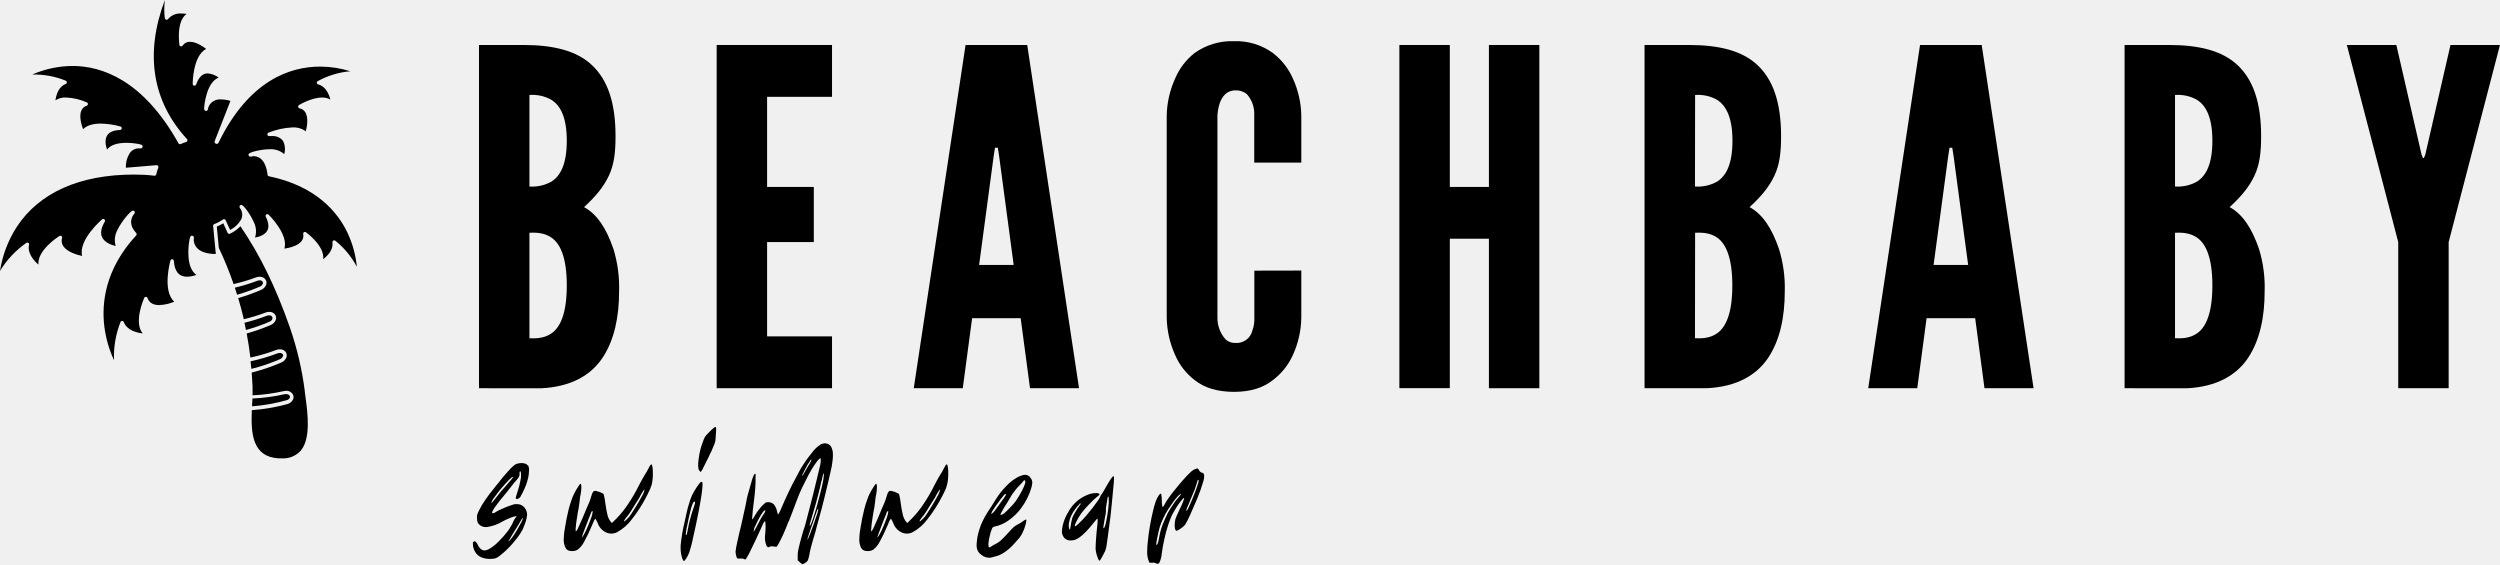
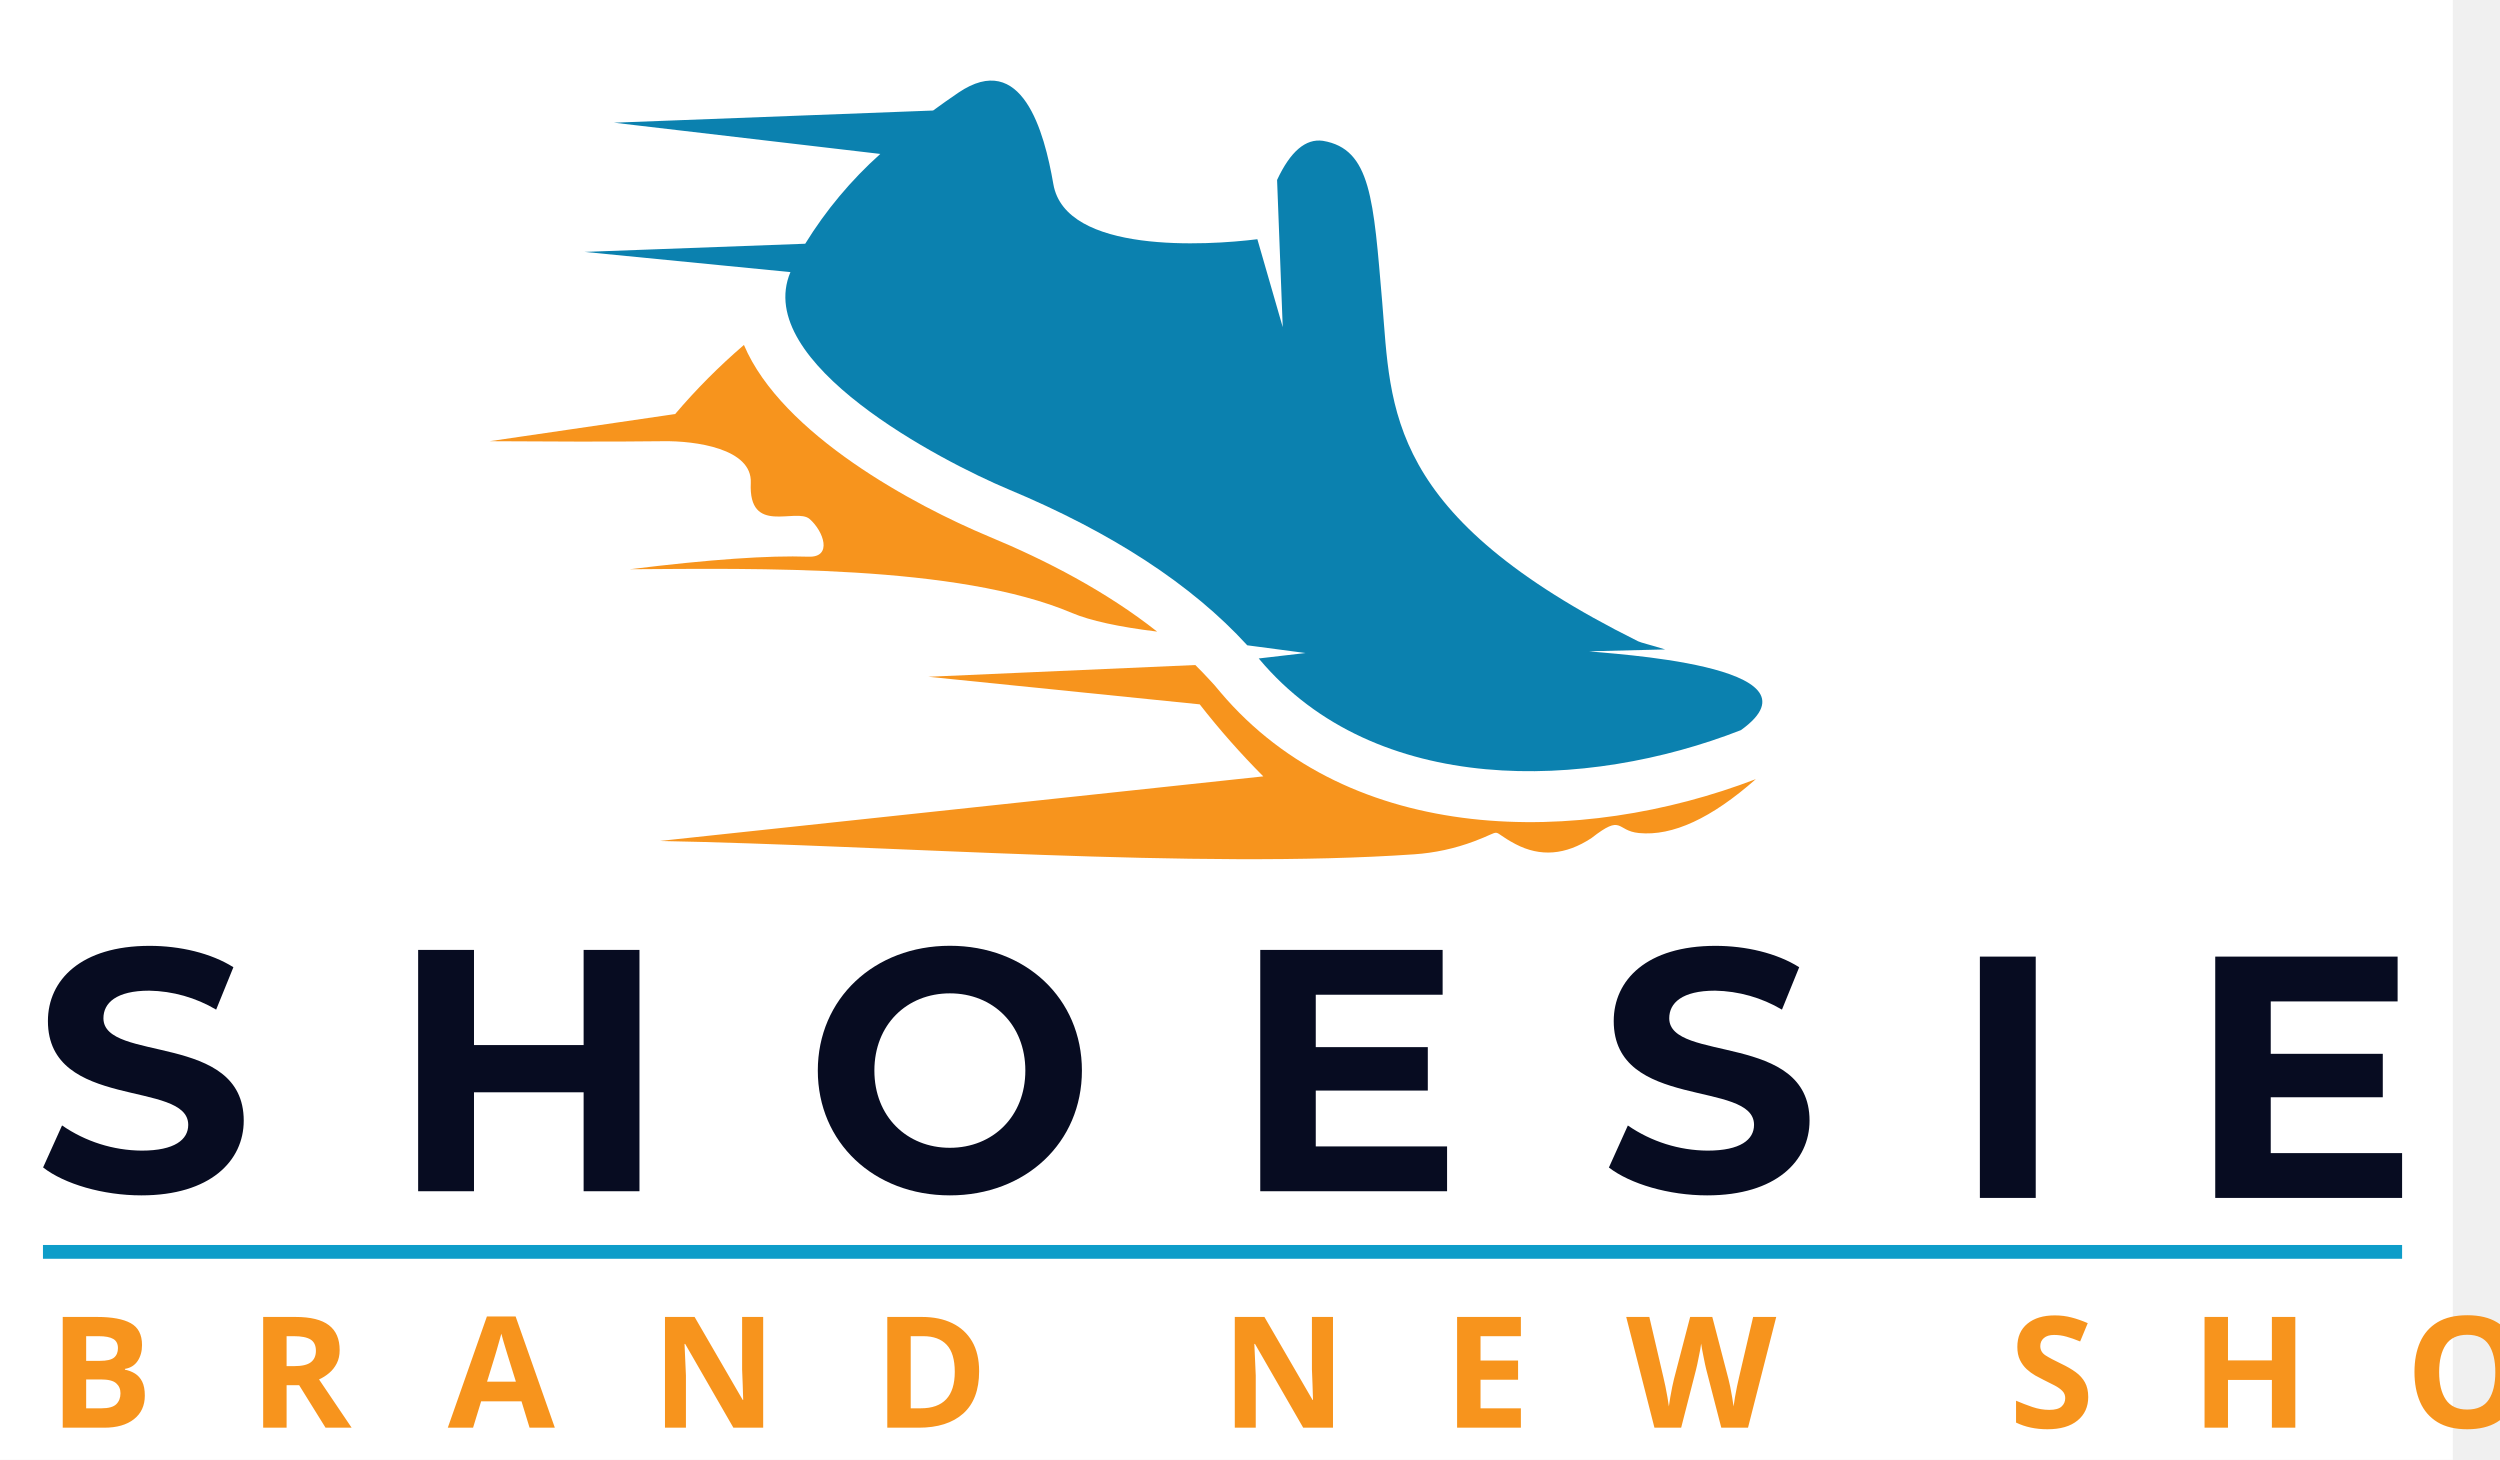
- <svg xmlns="http://www.w3.org/2000/svg" id="Layer_1" data-name="Layer 1" viewBox="0 0 743.58 167.83">
-   <path d="M146.62,118.47V16.38h13.19c8.89,0,15.83,1.67,20.42,6s7,11,7,21.11c0,4.86-.42,8.47-2,11.8s-3.89,6.12-7.36,9.31c3.75,2.08,6.52,6,8.75,12.5a38.84,38.84,0,0,1,1.67,12.5c0,7.64-1.4,14.44-4.86,19.72s-9.45,8.75-18.34,9.17Zm15-60a11.57,11.57,0,0,0,6.67-1.53c2.5-1.67,4.44-5,4.44-12.08s-1.94-10.42-4.44-12.09a11.47,11.47,0,0,0-6.67-1.52Zm0,45.14c1.25,0,4.17.28,6.67-1.53s4.44-5.83,4.44-14.17-1.94-12.36-4.44-14.16-5.42-1.53-6.67-1.53Zm0,0" transform="translate(-4.15 -3)" />
-   <path d="M217.31,16.38h34.31V31.8H232.31V58.6H246.2V75H232.31v28.05h19.31v15.42H217.31Zm0,0" transform="translate(-4.15 -3)" />
-   <path d="M275.93,118.47,291.34,16.38h18.34l15.41,102.09H310.51l-2.78-20.83H293.29l-2.78,20.83Zm25.41-68.89-.41-2.64h-.84l-.41,2.64L295.37,81.8h10.28Zm0,0" transform="translate(-4.15 -3)" />
-   <path d="M391.2,83.47v14a27.67,27.67,0,0,1-2.5,11.11,19.11,19.11,0,0,1-6,7.5c-2.78,2.22-6.53,3.47-11.53,3.47s-8.88-1.25-11.66-3.47a18.75,18.75,0,0,1-5.84-7.5,28,28,0,0,1-2.5-11.11V37.36a27.89,27.89,0,0,1,2.5-11,19.05,19.05,0,0,1,5.84-7.63,19,19,0,0,1,11.66-3.48,18.64,18.64,0,0,1,11.53,3.48,19.41,19.41,0,0,1,6,7.63,27.54,27.54,0,0,1,2.5,11v14h-14v-14A8.73,8.73,0,0,0,375,31a4.9,4.9,0,0,0-3.47-1.11c-2.64,0-3.89,1.94-4.58,3.75a14.88,14.88,0,0,0-.7,3.75V97.5a9.6,9.6,0,0,0,2.37,6.39,4,4,0,0,0,2.91,1.11,4.83,4.83,0,0,0,5.14-3.75,9.69,9.69,0,0,0,.56-3.75v-14Zm0,0" transform="translate(-4.15 -3)" />
-   <path d="M447,74H435.37v44.45h-15V16.38h15V58.6H447V16.38h15V118.47H447Zm0,0" transform="translate(-4.15 -3)" />
-   <path d="M493.29,118.47V16.38h13.19c8.9,0,15.84,1.67,20.42,6s7,11,7,21.11c0,4.86-.42,8.47-2,11.8s-3.89,6.12-7.36,9.31c3.75,2.08,6.53,6,8.75,12.5A38.84,38.84,0,0,1,535,89.58c0,7.64-1.39,14.44-4.86,19.72s-9.45,8.75-18.34,9.17Zm15-60A11.57,11.57,0,0,0,515,56.94c2.5-1.67,4.44-5,4.44-12.08S517.46,34.44,515,32.77a11.47,11.47,0,0,0-6.67-1.52Zm0,45.14c1.25,0,4.17.28,6.67-1.53s4.44-5.83,4.44-14.17S517.46,75.55,515,73.75s-5.42-1.53-6.67-1.53Zm0,0" transform="translate(-4.15 -3)" />
-   <path d="M559.82,118.47,575.23,16.38h18.34L609,118.47H594.4l-2.77-20.83H577.18l-2.78,20.83Zm25.41-68.89-.41-2.64H584l-.41,2.64L579.26,81.8h10.28Zm0,0" transform="translate(-4.15 -3)" />
-   <path d="M636.07,118.47V16.38h13.19c8.89,0,15.83,1.67,20.42,6s7,11,7,21.11c0,4.86-.42,8.47-2,11.8s-3.89,6.12-7.36,9.31c3.75,2.08,6.52,6,8.75,12.5a38.88,38.88,0,0,1,1.66,12.5c0,7.64-1.39,14.44-4.85,19.72s-9.45,8.75-18.34,9.17Zm15-60a11.55,11.55,0,0,0,6.66-1.53c2.5-1.67,4.45-5,4.45-12.08s-1.95-10.42-4.45-12.09a11.44,11.44,0,0,0-6.66-1.52Zm0,45.14c1.25,0,4.16.28,6.66-1.53s4.45-5.83,4.45-14.17-1.95-12.36-4.45-14.16-5.41-1.53-6.66-1.53Zm0,0" transform="translate(-4.15 -3)" />
-   <path d="M724.4,49l.42,1h.28l.41-1L733,16.38h14.72L732.46,75v43.47h-15V75L702.18,16.38H716.9Zm0,0" transform="translate(-4.15 -3)" />
-   <path d="M161.23,141.44a2.85,2.85,0,0,1,.28,1.4,10.88,10.88,0,0,1-.1,1.38,15.59,15.59,0,0,1-1.18,3.95c-.19.45-.41.92-.66,1.42s-.52.93-.7,1.29a1.66,1.66,0,0,1-.75.51c-.36.13-.55,0-.58-.37.31-1,.63-2.09,1-3.32a26.6,26.6,0,0,0,.56-2.64,8.1,8.1,0,0,0,0-1.4c-.06-.39-.15-.54-.28-.44s-.11.12-.14.28a3,3,0,0,0,0,.53,1.78,1.78,0,0,1-.19.85,13.64,13.64,0,0,1-1.05,1.32c-.34.38-.69.78-1,1.22s-.59.7-.72.89l-.7.91c-.35.4-.67.81-1,1.22a38.15,38.15,0,0,0-2.36,3,7.13,7.13,0,0,0-1.14,1.87c0,.23.1.35.29.35a1.45,1.45,0,0,0,.76-.35,10,10,0,0,1,1.84-.93,23,23,0,0,1,2.3-.94L157,153a4.59,4.59,0,0,1,1.57,0,2.9,2.9,0,0,1,1.68,1.09,3.32,3.32,0,0,1,.68,2,8.15,8.15,0,0,1-.38,1.93c-.29.85-.61,1.67-.95,2.46a17.46,17.46,0,0,1-2.22,3.25,27.59,27.59,0,0,1-3.06,3.29c-.5.45-1,.86-1.47,1.24a5.93,5.93,0,0,1-1,.65,2.67,2.67,0,0,1-1,.28c-.42,0-.84.05-1.28.05A7.49,7.49,0,0,1,148,169a4.23,4.23,0,0,1-2.12-1.26,5.07,5.07,0,0,1-.8-1.42,4.41,4.41,0,0,1-.28-1.66v-.28q0-.13.33-.33c.21-.12.43-.05.65.24a4.9,4.9,0,0,1,.67,1.14,2.7,2.7,0,0,0,.89,1,1.66,1.66,0,0,0,1.38.23,3.6,3.6,0,0,0,1.22-.56,12.74,12.74,0,0,0,2.55-2.08A26.59,26.59,0,0,0,155,161.2c.41-.54.76-1,1-1.51a7.22,7.22,0,0,0,.7-1.27,3.76,3.76,0,0,1,.38-.81,2.42,2.42,0,0,1,.42-.61c.19-.19.28-.31.28-.38s0-.09-.14-.09A5.47,5.47,0,0,0,156,157a18,18,0,0,0-2.45,1.14,12,12,0,0,1-4.39,1.59,2.92,2.92,0,0,1-2.65-.89,1.68,1.68,0,0,1-.32-.56,2.47,2.47,0,0,1-.14-.95,4,4,0,0,1,0-1.13,10,10,0,0,1,.57-1.37,26.87,26.87,0,0,1,1.84-3.11c.75-1.1,1.57-2.19,2.45-3.25.38-.48.75-1,1.13-1.42s.62-.75.75-.94c.57-.76,1.34-1.68,2.31-2.75a15.88,15.88,0,0,1,2-2,2.42,2.42,0,0,1,1-.48,5,5,0,0,1,1.22-.15,3.42,3.42,0,0,1,1.09.19,1.1,1.1,0,0,1,.66.49Zm-5.57,4.14-1.18,1.28c-.41.44-.84.92-1.28,1.45-.75.92-1.43,1.79-2,2.61a4.6,4.6,0,0,0-.91,1.6c0,.12.11.06.33-.19s.85-1,1.85-2.31c.46-.6,1-1.24,1.65-1.94s1.08-1.28,1.45-1.69a9.56,9.56,0,0,0,1-1.19c.19-.28.24-.4.15-.37a1,1,0,0,0-.38.18l-.66.57Zm3.44,12.22c-.15.29-.44.76-.84,1.42s-.83,1.37-1.24,2-.76,1.26-1.07,1.8-.5.83-.54.89c-.06.22.1.11.49-.33a16.72,16.72,0,0,0,1.26-1.7c.5-.75,1.07-1.73,1.71-2.93a6.06,6.06,0,0,0,.84-2s-.11.08-.23.23a4.69,4.69,0,0,0-.38.57Zm0,0" transform="translate(-4.15 -3)" />
-   <path d="M197.78,147.7a8.63,8.63,0,0,1-.47,1.19c-.25.5-.5,1-.75,1.55a42.18,42.18,0,0,1-4.53,7.08,13.59,13.59,0,0,1-4.35,3.78,3.72,3.72,0,0,1-3.39,0,4.82,4.82,0,0,1-2.4-2.82c-.17-.32-.32-.6-.44-.86s-.2-.33-.24-.33a2.58,2.58,0,0,0-.42.65c-.18.45-.4,1-.65,1.52a45.63,45.63,0,0,1-2.32,4.81,7,7,0,0,1-1.79,2.17,2.85,2.85,0,0,1-1.55.47h-.25a2.32,2.32,0,0,1-1.22-.28,2.19,2.19,0,0,1-.8-1,5.55,5.55,0,0,1-.39-1.71,4.11,4.11,0,0,1,0-.65,20,20,0,0,1,.39-3.41q.42-2.73,1.08-5.37c.25-1,.51-1.82.79-2.6a11.85,11.85,0,0,1,.77-1.93,17.73,17.73,0,0,1,1.22-2.13c.37-.62.62-.94.75-.94s.25.35.25,1a13.24,13.24,0,0,1-.25,2.32,5.65,5.65,0,0,0-.19,1.09,6,6,0,0,0-.09.84,5.17,5.17,0,0,1-.1.75,9.27,9.27,0,0,1-.14,1c-.19.91-.39,2.11-.61,3.58a26.91,26.91,0,0,0-.33,2.94,2.11,2.11,0,0,0,.05.61c0,.06.09,0,.19-.1a5.15,5.15,0,0,0,.65-1.23c.35-.72.73-1.57,1.15-2.55s.79-1.94,1.17-2.82.62-1.46.75-1.71.22-.54.34-.89a7.25,7.25,0,0,0,.28-.89c.06-.22.14-.48.24-.76a1.84,1.84,0,0,1,.28-.61,1.11,1.11,0,0,1,.37-.43,1.9,1.9,0,0,1,.66,0c.23.06.44.13.62.19l.47.14c.66.25,1,.47,1.13.66a17.86,17.86,0,0,1,.48,2.59,32,32,0,0,0,.66,3.64,5.61,5.61,0,0,0,.84,1.8c.1.12.25.29.47.51l1.38-1.37a28.52,28.52,0,0,0,3.39-4.21,47.14,47.14,0,0,0,3.26-5.61c.25-.49.53-1,.85-1.6s.56-1,.75-1.32l.71-1.14c.25-.44.44-.79.57-1.07s.29-.54.42-.76a1.05,1.05,0,0,1,.28-.32v-.05h.09c.16,0,.29.31.38.94a12.38,12.38,0,0,1,.09,1.56,5.8,5.8,0,0,1,0,.7,11.17,11.17,0,0,1-.14,1.75,7.41,7.41,0,0,1-.33,1.5ZM194.34,151c-.16.24-.55.87-1.19,1.87s-1.12,1.81-1.5,2.41a13.26,13.26,0,0,1-1.28,1.7c-.44.56-.64.91-.61,1.05s.33-.09.89-.63a7.2,7.2,0,0,0,1.38-1.73c.47-.7.95-1.47,1.45-2.31s.94-1.57,1.28-2.22c.22-.36.44-.75.66-1.19a4.21,4.21,0,0,0,.42-1.36c-.09,0-.33.31-.7.94a13.25,13.25,0,0,0-.8,1.47Zm-14.53,4.9c-.1.22-.29.69-.58,1.41l-.89,2.31-.8,2.12a8.18,8.18,0,0,0-.33,1c0,.16.11.07.33-.29a14,14,0,0,0,.94-1.73c.41-.85.86-2,1.38-3.36a8.55,8.55,0,0,0,.6-2.22l-.09-.09h-.09c-.07,0-.14.06-.24.19a4.53,4.53,0,0,0-.23.62Zm0,0" transform="translate(-4.15 -3)" />
-   <path d="M217.06,132.14a19.45,19.45,0,0,1-.14,2,5.22,5.22,0,0,1-.42,1.27c-.16.44-.39,1-.71,1.7s-.69,1.36-1,2.08c-.5,1.06-1,2-1.46,2.92a4.53,4.53,0,0,1-.76,1.27s-.1-.05-.19-.14-.19-.21-.28-.33c-.35-.5-.39-1.66-.14-3.48a20.68,20.68,0,0,1,1.33-5.24,5.63,5.63,0,0,1,.65-1.42,18.45,18.45,0,0,1,1.28-1.37,7.85,7.85,0,0,1,1.08-1c.31-.28.52-.42.61-.42s.2.11.24.33v.42c0,.31,0,.79-.05,1.42Zm-4.28,14.16c.15,0,.25.09.28.18a2.49,2.49,0,0,1,.05.61c0,.44-.07,1.2-.19,2.27s-.34,2.19-.53,3.34c-.1.64-.21,1.25-.33,1.85s-.2,1.15-.33,1.65c-.16.75-.36,1.75-.61,3l-.75,3.39c-.2,1-.42,2-.67,2.89s-.44,1.56-.56,1.88a10.25,10.25,0,0,1-.89,1.75c-.33.5-.55.75-.68.75s-.09-.05-.18-.14a1.64,1.64,0,0,1-.24-.43,8.89,8.89,0,0,1-.56-3.29v-.72a48.91,48.91,0,0,1,1.17-7c.26-1.13.49-2.12.67-3s.38-1.54.57-2.17a17.54,17.54,0,0,1,1-2.83,23.67,23.67,0,0,1,1.42-2.45,13.42,13.42,0,0,1,.85-1.18c.18-.21.34-.32.48-.32Zm-2.71,6.78a11.28,11.28,0,0,0-.51,1.65c-.19.7-.36,1.43-.52,2.18-.25,1.1-.47,2.15-.65,3.15a13.13,13.13,0,0,0-.28,1.89.26.26,0,0,0,.14.19c0,.06.07,0,.14-.14a14.25,14.25,0,0,0,.37-1.66,26.31,26.31,0,0,1,.7-3.11c.29-1.06.54-1.91.77-2.54a10.53,10.53,0,0,1,.42-1.27,3.73,3.73,0,0,0,.24-1,.21.21,0,0,0-.24-.23c-.06,0-.15.08-.28.23l-.3.66Zm0,0" transform="translate(-4.15 -3)" />
-   <path d="M249.75,134.88a2.07,2.07,0,0,1,1.61,1,4.89,4.89,0,0,1,.52,2.54c0,.45,0,1-.1,1.56s-.12,1.09-.19,1.47c-.18.94-.58,2.69-1.18,5.24s-1.22,5.09-1.88,7.64c-.35,1.35-.7,2.63-1.05,3.83s-.57,2.18-.79,3c-.67,2.19-1.11,3.74-1.33,4.62a21.4,21.4,0,0,0-.47,2.17,8.54,8.54,0,0,1-.47,1.74,2.24,2.24,0,0,1-.9.81,4,4,0,0,1-.47.23,1.15,1.15,0,0,1-.28.1s-.11-.07-.24-.19a2.91,2.91,0,0,1-.47-.37,8.15,8.15,0,0,0-.65-.63c0-.31,0-.78,0-1.41a9.58,9.58,0,0,1,.1-1.32,12.66,12.66,0,0,1,.28-1.27c.06-.32.17-.77.33-1.33l.42-1.56c.12-.47.25-.91.37-1.31s.21-.67.24-.8a15.4,15.4,0,0,0,.58-1.84c.28-1.07.61-2.35,1-3.83q.33-1.22.66-2.55c.22-.87.44-1.75.67-2.64.4-1.63.78-3.16,1.12-4.58s.6-2.5.75-3.15a7.9,7.9,0,0,0,.33-2.64c-.09-.25-.45,0-1.08.79s-1.11,1.61-1.65,2.46-1.11,2-1.83,3.45c-.67,1.25-1.25,2.48-1.75,3.67s-1.17,3-2.08,5.42c-.19.55-.39,1.07-.61,1.57s-.31.82-.37,1-.21.38-.35.67a6,6,0,0,0-.28.75q-.37,1-1.26,3c-.61,1.29-1.05,2.17-1.33,2.64a6.93,6.93,0,0,0-.52.81l-.84-.09a2.07,2.07,0,0,0-.72-.05.89.89,0,0,0-.52.14c-.31.16-.54.16-.7,0s-.34-.45-.47-1a6.59,6.59,0,0,1-.23-1.26c0-.42,0-1.22.14-2.41a15.14,15.14,0,0,0,0-2.54q-.06-.63-.33-.24a3.12,3.12,0,0,0-.44.75c-.22.47-.45,1-.7,1.56q-1.42,3.17-2.74,5.8a22.55,22.55,0,0,1-1.51,2.87c-.13.16-.22.24-.28.24s-.21,0-.33-.14a1.75,1.75,0,0,0-.47-.14,6.31,6.31,0,0,0-.66,0,4.88,4.88,0,0,1-.67,0c-.16,0-.25,0-.28-.09a2.68,2.68,0,0,1-.33-.89,5.24,5.24,0,0,1-.14-1.05,18.7,18.7,0,0,1,.38-2.31c.25-1.22.48-2.27.7-3.16.13-.44.33-1.22.58-2.36l.75-3.39c.15-.76.31-1.47.47-2.12s.21-1.1.28-1.38a17.34,17.34,0,0,1,.48-2.22c.22-.81.59-2.16,1.13-4a8.67,8.67,0,0,1,.65-1.8c.22-.41.39-.55.52-.42a4.39,4.39,0,0,1,0,.89c0,.53,0,1.16,0,1.89q-.09,1.89-.24,3.3c-.09.94-.28,2.5-.56,4.67-.06.59-.11,1.15-.14,1.65a3.45,3.45,0,0,0-.05.89c0,.19.08.27.14.24l.38-.66c.48-.82.91-1.5,1.28-2a18.75,18.75,0,0,1,1.27-1.5c.44-.41.75-.69.9-.81a1.76,1.76,0,0,1,.75-.14,2.38,2.38,0,0,1,1.71.65,4.31,4.31,0,0,1,.93,2c.07.26.13.48.19.68a1.45,1.45,0,0,0,.14.33c.06,0,.19-.2.38-.58a12.84,12.84,0,0,0,.67-1.46c.62-1.47,1.31-3,2.08-4.62s1.37-2.83,1.87-3.69l.67-1.26c.25-.44.42-.77.52-1a7.37,7.37,0,0,1,.47-.89c.22-.38.47-.77.75-1.18a28.44,28.44,0,0,1,1.7-2.45c.63-.85,1.14-1.51,1.56-2a9.34,9.34,0,0,1,1.74-1.52,2.86,2.86,0,0,1,1.37-.51h.33Zm-4.67,5.23a13.39,13.39,0,0,0-1.5,2.55c-.67,1.23-.94,1.84-.81,1.84s.12-.11.28-.33a8.18,8.18,0,0,1,.53-.9c.19-.35.4-.74.65-1.18s.52-.81.71-1.14a5.23,5.23,0,0,0,.47-.89c.09-.22.11-.33,0-.33s-.07,0-.14.1a2,2,0,0,0-.23.28Zm3.4,5.95c-.26,1.22-.59,2.62-1,4.19s-.85,3.27-1.45,5.19c-.26.85-.48,1.62-.67,2.31S245,158.87,245,159s0,.35,0,.38.09,0,.19-.19.2-.41.42-.94.39-1.14.62-1.8.5-1.6.75-2.45.49-1.76.71-2.64c.43-1.6.8-3.07,1.09-4.39a16.8,16.8,0,0,0,.42-2.74v-.32c0-.07-.06-.1-.09-.1a3.82,3.82,0,0,0-.24.61c-.09.38-.2.92-.33,1.61Zm-2.75,12.88c-.37,1.13-.71,2.14-1,3a12.1,12.1,0,0,0-.42,1.42.43.43,0,0,0-.05.15l.1-.1a2.26,2.26,0,0,0,.37-.76,17.66,17.66,0,0,0,.66-1.65c.54-1.35,1-2.78,1.52-4.29a10,10,0,0,0,.65-2.36h-.09c-.1,0-.25.34-.47.94s-.63,1.85-1.24,3.64Zm-17.45,2c0,.22.06.2.19,0a22.17,22.17,0,0,0,1.09-2c.25-.5.53-1,.85-1.61s.56-.93.75-1.21a5.33,5.33,0,0,0,.62-1.05c.06-.19,0-.28-.14-.28s-.36.22-.67.65-.66,1-1,1.61c-.41.76-.79,1.53-1.14,2.32a3.84,3.84,0,0,0-.52,1.65Zm0,0" transform="translate(-4.15 -3)" />
-   <path d="M285.69,147.7a7.48,7.48,0,0,1-.47,1.19c-.25.5-.5,1-.75,1.55a42.18,42.18,0,0,1-4.53,7.08,13.59,13.59,0,0,1-4.35,3.78,3.72,3.72,0,0,1-3.39,0,4.82,4.82,0,0,1-2.4-2.82c-.17-.32-.32-.6-.44-.86s-.2-.33-.23-.33a2.22,2.22,0,0,0-.43.65c-.18.45-.4,1-.65,1.52a45.63,45.63,0,0,1-2.32,4.81,7,7,0,0,1-1.79,2.17,2.85,2.85,0,0,1-1.55.47h-.25a2.32,2.32,0,0,1-1.22-.28,2.11,2.11,0,0,1-.79-1,5.25,5.25,0,0,1-.4-1.71,4.11,4.11,0,0,1,0-.65,20,20,0,0,1,.39-3.41q.42-2.73,1.08-5.37c.25-1,.51-1.82.79-2.6a11.85,11.85,0,0,1,.77-1.93,19.2,19.2,0,0,1,1.22-2.13c.37-.62.62-.94.75-.94s.25.35.25,1a13.24,13.24,0,0,1-.25,2.32,5.65,5.65,0,0,0-.19,1.09,6,6,0,0,0-.09.84,4,4,0,0,1-.1.75,9.27,9.27,0,0,1-.14,1c-.19.91-.39,2.11-.61,3.58a26.91,26.91,0,0,0-.33,2.94,2.11,2.11,0,0,0,0,.61c0,.06.1,0,.19-.1a5.39,5.39,0,0,0,.66-1.23q.51-1.08,1.14-2.55t1.17-2.82q.56-1.33.75-1.71c.1-.25.22-.54.34-.89a7.25,7.25,0,0,0,.28-.89c.07-.22.14-.48.24-.76a1.84,1.84,0,0,1,.28-.61,1.11,1.11,0,0,1,.37-.43,1.9,1.9,0,0,1,.66,0c.23.06.44.13.62.19l.47.14c.66.25,1,.47,1.13.66a17.86,17.86,0,0,1,.48,2.59,32,32,0,0,0,.66,3.64,5.61,5.61,0,0,0,.84,1.8c.1.12.25.29.47.51l1.38-1.37a28.52,28.52,0,0,0,3.39-4.21,47.14,47.14,0,0,0,3.26-5.61c.25-.49.53-1,.85-1.6s.56-1,.75-1.32l.72-1.14c.25-.44.43-.79.56-1.07s.29-.54.42-.76a1.05,1.05,0,0,1,.28-.32v-.05h.09c.16,0,.29.31.38.94a12.38,12.38,0,0,1,.09,1.56,5.8,5.8,0,0,1,0,.7,11.17,11.17,0,0,1-.14,1.75,7.41,7.41,0,0,1-.33,1.5ZM282.25,151c-.16.24-.55.87-1.19,1.87s-1.12,1.81-1.5,2.41a13.26,13.26,0,0,1-1.28,1.7c-.44.56-.64.91-.61,1.05s.33-.09.89-.63a7.2,7.2,0,0,0,1.38-1.73c.47-.7.95-1.47,1.45-2.31s.94-1.57,1.28-2.22c.22-.36.44-.75.66-1.19a4.21,4.21,0,0,0,.42-1.36c-.09,0-.33.31-.7.94a13.25,13.25,0,0,0-.8,1.47Zm-14.53,4.9c-.09.22-.29.69-.58,1.41l-.89,2.31-.8,2.12a7.19,7.19,0,0,0-.32,1c0,.16.1.07.32-.29a14,14,0,0,0,.94-1.73c.41-.85.86-2,1.38-3.36a9.49,9.49,0,0,0,.61-2.22l-.1-.09h-.09c-.06,0-.14.06-.24.19a4.53,4.53,0,0,0-.23.62Zm0,0" transform="translate(-4.15 -3)" />
-   <path d="M310.88,145.39a2.83,2.83,0,0,1,.32,1.14,7.63,7.63,0,0,1-.32,1.64,16.12,16.12,0,0,1-1.19,3,18.73,18.73,0,0,1-1.64,2.73,16.07,16.07,0,0,1-3.88,3.86,11,11,0,0,1-4.34,1.89,1,1,0,0,0-.66.66,11.76,11.76,0,0,0-.65,2.12,14.16,14.16,0,0,0-.38,2.17c0,.7,0,1.1.19,1.19a.21.21,0,0,0,.19,0,.44.44,0,0,0,.28-.14,3.17,3.17,0,0,1,.51-.33l.85-.48a6.62,6.62,0,0,0,1.84-1.27c.59-.54,1.38-1.36,2.36-2.45a14.28,14.28,0,0,1,1.23-1.28,4.89,4.89,0,0,1,1.08-.75c.31-.16.64-.35,1-.56s.64-.42.86-.58a2.69,2.69,0,0,1,.61-.38c.15-.06.25-.06.28,0s0,.67-.28,1.61a11.2,11.2,0,0,1-.9,2.36,6.77,6.77,0,0,1-.85,1.38c-.38.46-.93,1.09-1.65,1.87a15.63,15.63,0,0,1-2.93,2.55,8.15,8.15,0,0,1-2.88,1.23,6.84,6.84,0,0,1-1.5.33,5.57,5.57,0,0,1-1.19-.19A4,4,0,0,1,296,168a3.23,3.23,0,0,1-1-1.09,4,4,0,0,1-.38-1.89,4.89,4.89,0,0,1,.05-.66,16.22,16.22,0,0,1,.75-3.81,17,17,0,0,1,1-2.57,28.46,28.46,0,0,1,1.59-2.82c.26-.38.61-.91,1.05-1.6s.84-1.37,1.22-1.94a21.26,21.26,0,0,1,3.12-4,13.35,13.35,0,0,1,3.35-2.65,8.38,8.38,0,0,1,1.32-.56,3.48,3.48,0,0,1,1-.19h0a1.72,1.72,0,0,1,1,.29,2,2,0,0,1,.72.84Zm-2.41.81-.61.66c-.29.31-.61.65-.95,1a10.65,10.65,0,0,0-1.08,1.33,10.52,10.52,0,0,0-.95,1.36c-.25.42-.57.95-.94,1.61l-1.1,1.75c-.31.53-.57,1-.79,1.4a4.83,4.83,0,0,0-.33.68c0,.15.09.2.28.14a3.08,3.08,0,0,0,.84-.47c.48-.42,1.1-1,1.85-1.8A15.74,15.74,0,0,0,306.3,152a29.42,29.42,0,0,0,1.79-3,12.82,12.82,0,0,0,1-2.31,2.05,2.05,0,0,0,0-.61.32.32,0,0,0-.24-.25h-.05a.61.61,0,0,1-.14.11.84.84,0,0,0-.23.23ZM299,155.73c0,.19.15.14.43-.15a5.17,5.17,0,0,0,.84-1c.2-.29.48-.67.86-1.17s.69-1,1-1.43a11,11,0,0,0,1.14-1.65c.16-.25.13-.38-.09-.38s-.34.22-.72.66-.78,1-1.22,1.61q-.86,1.14-1.56,2.22a4.31,4.31,0,0,0-.71,1.32Zm0,0" transform="translate(-4.15 -3)" />
-   <path d="M335.36,144.59c.09,0,.14.25.14.66v.14c0,.51-.11,1.71-.3,3.59-.09,1.19-.22,2.51-.38,4s-.28,2.66-.37,3.54-.27,2-.42,3.21-.33,2.33-.42,3.22c-.16,1.06-.29,1.93-.38,2.59a6.52,6.52,0,0,1-.34,1.27c-.44.91-.82,1.64-1.13,2.17s-.47.76-.56.79h-.05c-.06,0-.14-.09-.23-.28a3.41,3.41,0,0,1-.33-.79,7.92,7.92,0,0,1-.58-2.6c0-.85.1-2.39.28-4.62.13-1.14.23-2.11.3-2.92a7.69,7.69,0,0,0,0-1.33s-.15.06-.34.28a6.59,6.59,0,0,0-.66.81,34.07,34.07,0,0,1-2.45,2.83A15.12,15.12,0,0,1,325,163a4.18,4.18,0,0,1-2.59.75,2.37,2.37,0,0,1-1.89-1,3.09,3.09,0,0,1-.52-1.36v-.23a9.87,9.87,0,0,1,.24-1.89,13.46,13.46,0,0,1,1.66-4,11.22,11.22,0,0,1,2.68-3.29,10.69,10.69,0,0,1,2.92-1.75,6.28,6.28,0,0,1,2.79-.57c.47,0,.76.13.86.28s0,.3-.33.52a19.58,19.58,0,0,0-2.6,2.41,27.62,27.62,0,0,0-2.45,2.78,23.24,23.24,0,0,0-1.52,2.56c-.37.75-.5,1.17-.37,1.27s.45-.13,1-.66a32.57,32.57,0,0,0,2.41-2.5l.84-1.05,1-1.22c.59-.79,1.13-1.53,1.61-2.21a4.5,4.5,0,0,0,.7-1.24.45.45,0,0,1,.09-.23,1.83,1.83,0,0,1,.19-.24,8.11,8.11,0,0,0,.56-.84c.28-.47.59-1,.91-1.61.66-1.13,1.14-1.92,1.45-2.36s.52-.66.71-.66h.11Zm-1.71,6.13a6.72,6.72,0,0,0-.19,1.05c-.12.65-.25,1.42-.37,2.31,0,0,0,.34,0,.93s-.16,1.24-.29,1.9c-.13.82-.25,1.56-.38,2.21s-.12,1,0,1,.28-.28.47-.85.36-1.53.58-2.83a32.3,32.3,0,0,0,.47-3.92c0-1.19,0-1.81-.19-1.84Zm-8.4,2.22a9.17,9.17,0,0,0-1.27,1.47,11.29,11.29,0,0,0-1.23,2,7.43,7.43,0,0,0-.66,2.17,3.69,3.69,0,0,0,.09,1.73c.13.23.21.28.24.16s.11-.59.23-1.38a10.73,10.73,0,0,1,.28-1.37,4.74,4.74,0,0,1,.28-1,18,18,0,0,1,1-1.8,13.41,13.41,0,0,1,1-1.46,2.9,2.9,0,0,0,.37-.53q.06-.18-.09-.18a.14.14,0,0,0-.1,0l-.18.1Zm0,0" transform="translate(-4.15 -3)" />
-   <path d="M360.82,142.94a1.77,1.77,0,0,0,.38.42.46.46,0,0,0,.32.2,1.28,1.28,0,0,1,.28.05,1,1,0,0,1,.29.19,1.11,1.11,0,0,1,.23.79,5.78,5.78,0,0,1-.19,1.32,47.49,47.49,0,0,1-1.89,5.39q-1.08,2.59-2.11,4.86a23.55,23.55,0,0,1-1.47,2.87,5.06,5.06,0,0,1-1.28,1.13,4.54,4.54,0,0,1-1.22.72c-.21,0-.39-.18-.51-.54a4.73,4.73,0,0,1-.1-1.5,7.32,7.32,0,0,1,.24-1.56c.16-.44.56-1.36,1.22-2.78a22.3,22.3,0,0,0,1-2.22,8.47,8.47,0,0,0,.37-1.08c-.06-.22-.33,0-.81.61A19.55,19.55,0,0,0,354,154c-.34.57-.68,1.14-1,1.71a8.49,8.49,0,0,0-.65,1.4c-.07.22-.19.57-.38,1s-.31.92-.47,1.36a36,36,0,0,0-1,3.73,43.9,43.9,0,0,0-.79,4.33,8.34,8.34,0,0,1-.66,2.71c-.19.31-.39.46-.61.46a.81.81,0,0,1-.44-.14,1.05,1.05,0,0,0-.47-.18,2.73,2.73,0,0,0-.7,0c-.19,0-.45,0-.8,0-.06-.18-.17-.47-.34-.86a7.31,7.31,0,0,1-.33-2.59,28.66,28.66,0,0,1,.19-2.92,67.48,67.48,0,0,1,1.52-8.92,28.17,28.17,0,0,1,.84-3,8.47,8.47,0,0,1,.95-1.84c.32-.41.53-.52.66-.33a8,8,0,0,1,.19,1.94,8,8,0,0,0,.09,1.37c0,.31.08.49.14.52s.31-.13.47-.47a12.52,12.52,0,0,1,1.33-2.17,26.15,26.15,0,0,1,1.65-2.18c.66-.85,1.49-1.84,2.5-3s1.65-1.82,2.13-2.26a5.12,5.12,0,0,1,1.17-.95l.66-.28a1.34,1.34,0,0,1,.42-.14s.11.06.25.18a2.08,2.08,0,0,1,.28.38Zm-1.05,4.81a11,11,0,0,1-.61,1.66c-.28.71-.53,1.32-.75,1.79s-.55,1.32-.9,2.18a4.61,4.61,0,0,0-.52,1.45c.06.15.16.12.28-.1a9.6,9.6,0,0,0,.61-1.22c.23-.47.49-1.06.77-1.74s.55-1.35.8-2c.4-1,.73-2,1-2.82s.28-1.24.09-1.24-.22.24-.34.72-.3.92-.43,1.36Zm-5.32,2.87a14.19,14.19,0,0,0-1.33,1.66c-.5.7-1,1.47-1.6,2.31a21.08,21.08,0,0,0-1.51,2.83c-.35.79-.64,1.55-.89,2.27a31.45,31.45,0,0,0-.75,3.22c-.33,1.56-.39,2.29-.21,2.2s.46-.55.68-1.83a21,21,0,0,1,.7-3.08,24.1,24.1,0,0,1,.94-2.45c.44-1,.79-1.72,1-2.17.5-.88,1.09-1.8,1.75-2.78a12.24,12.24,0,0,1,1.5-1.92c.13-.17.28-.37.47-.58a1.83,1.83,0,0,0,.24-.43s0,0-.05,0-.2.09-.42.28a3.1,3.1,0,0,0-.56.51Zm0,0" transform="translate(-4.15 -3)" />
-   <path d="M94.82,119.43a94.42,94.42,0,0,0-4.44-19c-4.2-12-8.91-21.64-14.72-30.14a11.08,11.08,0,0,1-3.12,2.24.58.58,0,0,1-.41,0,.55.55,0,0,1-.29-.29l-1.28-2.83a14.71,14.71,0,0,1-1.93,1l.61,6.33a101.7,101.7,0,0,1,4.39,10.75,52.39,52.39,0,0,0,6.73-2,3,3,0,0,1,1-.18,2,2,0,0,1,1.92,1.09,1.8,1.8,0,0,1,0,1.37,2.72,2.72,0,0,1-1.45,1.44A56.92,56.92,0,0,1,75,91.66q.93,3.11,1.67,6.28a52.87,52.87,0,0,0,6.55-2,2.82,2.82,0,0,1,1-.18,2,2,0,0,1,1.92,1.09,1.78,1.78,0,0,1,0,1.36,2.63,2.63,0,0,1-1.45,1.44,55.83,55.83,0,0,1-7.17,2.53c.45,2.36.81,4.75,1.1,7.17a52,52,0,0,0,7.75-2.28,3,3,0,0,1,1-.18A2,2,0,0,1,89.3,108a1.85,1.85,0,0,1,0,1.37,2.74,2.74,0,0,1-1.46,1.44,56.4,56.4,0,0,1-8.82,3c.11,1.36.19,2.72.25,4.09,0,.82,0,1.73,0,2.68a52.32,52.32,0,0,0,9.35-1.27,2.79,2.79,0,0,1,.64-.07,2.15,2.15,0,0,1,2.14,1.38,1.72,1.72,0,0,1-.17,1.34,2.65,2.65,0,0,1-1.64,1.24A56.43,56.43,0,0,1,79.05,125c-.28,6.88.1,13.88,8,14.33l.78,0a7.12,7.12,0,0,0,5.7-2.2C96.67,133.5,95.68,126,95,121c-.07-.53-.14-1-.2-1.53" transform="translate(-4.15 -3)" />
-   <path d="M90.3,121.38a.71.71,0,0,0,.08-.53,1.11,1.11,0,0,0-1.12-.62,2,2,0,0,0-.41,0,53.52,53.52,0,0,1-9.62,1.3c0,.4,0,.8-.07,1.21s0,.74,0,1.12a54.62,54.62,0,0,0,10.2-1.81,1.6,1.6,0,0,0,1-.72" transform="translate(-4.15 -3)" />
-   <path d="M88.32,109a.67.67,0,0,0,0-.54,1,1,0,0,0-1-.47,2.05,2.05,0,0,0-.64.11,54.27,54.27,0,0,1-8,2.36c.08.74.15,1.5.22,2.26a54.69,54.69,0,0,0,8.49-2.87,1.6,1.6,0,0,0,.88-.85" transform="translate(-4.15 -3)" />
-   <path d="M85.14,97.82a.67.67,0,0,0,0-.54,1,1,0,0,0-1-.48,1.77,1.77,0,0,0-.64.12A54.79,54.79,0,0,1,76.86,99c.16.71.31,1.43.45,2.15a55.51,55.51,0,0,0,7-2.46,1.6,1.6,0,0,0,.88-.85" transform="translate(-4.15 -3)" />
-   <path d="M82.31,87.39a.67.67,0,0,0,0-.54,1,1,0,0,0-.95-.47,1.81,1.81,0,0,0-.64.12A52.23,52.23,0,0,1,74,88.56c.22.65.44,1.35.67,2.1a57.86,57.86,0,0,0,6.78-2.41,1.65,1.65,0,0,0,.88-.86" transform="translate(-4.15 -3)" />
-   <path d="M107.48,72.16c-2.87-6-9.25-13.81-23.35-16.74a.51.51,0,0,1-.41-.47c-.12-1.31-.81-5.6-4.33-5.5a2.43,2.43,0,0,1-.76.14.56.56,0,0,1-.5-.27.57.57,0,0,1,0-.54c.31-.54,3.72-1.39,6.15-1.39a6,6,0,0,1,4.41,1.45,5.38,5.38,0,0,0-.4-4,3.92,3.92,0,0,0-3.43-1.36c-.21,0-.43,0-.66,0a.53.53,0,0,1-.24-1,21.34,21.34,0,0,1,7.15-1.58,6.17,6.17,0,0,1,4,1.16c.34-1.33.82-3.92-.08-5.54a2.56,2.56,0,0,0-1.77-1.29.54.54,0,0,1-.15-1c.14-.09,3.71-2.22,6.84-2.22a4.87,4.87,0,0,1,2.46.59C102,31,101,28.67,98.82,28.12a.53.53,0,0,1-.15-1,24.65,24.65,0,0,1,9.69-2.93,30.61,30.61,0,0,0-9-1.38c-8.76,0-21.12,3.94-30.24,22.69a.53.53,0,0,1-.7.25l-.14-.06a.53.53,0,0,1-.29-.68l4.7-12a9.81,9.81,0,0,0-2.74-.44,3.69,3.69,0,0,0-3.83,2.32c-.09.63-.18,1.11-.69,1.11-.17,0-.55-.07-.56-.73,0-1.1.76-7.84,4.31-9.19a6.14,6.14,0,0,0-3.26-1.25c-1.51,0-2.66,1.12-3.43,3.31a.52.52,0,0,1-.59.34.53.53,0,0,1-.44-.52c0-.37.07-8.37,4-10.42-1-.78-3-2.11-4.79-2.11a2.56,2.56,0,0,0-2.22,1.15.55.55,0,0,1-.56.2.52.52,0,0,1-.39-.44c0-.32-1-6.92,2.13-9.2a9.81,9.81,0,0,0-1.5-.12,4.73,4.73,0,0,0-4,1.65.55.55,0,0,1-.56.2.54.54,0,0,1-.39-.43A21,21,0,0,1,53.19,3c-6,15.87-3.81,30.07,6.58,41.37a.53.53,0,0,1,.12.5.49.49,0,0,1-.36.36,13.78,13.78,0,0,0-1.62.61.52.52,0,0,1-.68-.22c-10.58-19-23-23-31.5-23a30.33,30.33,0,0,0-12,2.55,24.72,24.72,0,0,1,10,1.84.53.53,0,0,1,.3.5.54.54,0,0,1-.34.48c-2.12.78-2.82,3.23-3.06,4.86A5.35,5.35,0,0,1,23.81,32,17.14,17.14,0,0,1,30,33.46a.53.53,0,0,1,.3.5.55.55,0,0,1-.35.48,2.55,2.55,0,0,0-1.62,1.48c-.71,1.7.05,4.22.53,5.51q1.63-1.66,5.27-1.67a23.6,23.6,0,0,1,5.85.86.53.53,0,0,1,.38.57.55.55,0,0,1-.51.47c-2,.08-3.26.66-3.87,1.7-.75,1.28-.37,3,0,4.12,1-1.32,3-2,5.82-2a19.9,19.9,0,0,1,3.05.25c1.4.24,1.72.4,1.72.85a.55.55,0,0,1-.63.55,4.74,4.74,0,0,1-.65,0,3.24,3.24,0,0,0-2.36,1.15,7.49,7.49,0,0,0-1.33,4.61l9.1-.76a.51.51,0,0,1,.47.21.52.52,0,0,1,.07.51,12.91,12.91,0,0,0-.61,2,.56.56,0,0,1-.56.42C48,55,46,54.92,44,54.92c-16.14,0-28.19,5.38-34.86,15.56a33.89,33.89,0,0,0-5,13.12A27.68,27.68,0,0,1,12,75.23a.55.55,0,0,1,.59,0,.53.53,0,0,1,.2.55c-.56,2.53,1.4,4.72,2.8,5.93-.43-4.27,5.91-8.32,6.22-8.51a.51.51,0,0,1,.59,0,.55.55,0,0,1,.21.56A2.92,2.92,0,0,0,23,76.25c1.19,1.74,4.11,2.56,5.58,2.88-1.16-4.75,5.63-10.62,5.93-10.88a.53.53,0,0,1,.8.68c-1.11,1.89-1.37,3.47-.76,4.69.77,1.54,2.74,2.25,4,2.56a6.37,6.37,0,0,1,.61-4.93c1.15-2.42,3.85-5.61,4.54-5.61a.53.53,0,0,1,.49.31c.17.35-.05.64-.53,1.19-.93,1.7-.6,3.44,1,5.16a.54.54,0,0,1,0,.72C35.34,83.1,34.36,93.23,35.17,100a34,34,0,0,0,2.9,10.16A27.59,27.59,0,0,1,40,98.77a.51.51,0,0,1,.49-.31.52.52,0,0,1,.48.34c.94,2.43,3.8,3.16,5.62,3.37-2.73-3.3.29-10.19.44-10.53a.53.53,0,0,1,1,0c.52,1.42,1.66,2.1,3.47,2.1a12.9,12.9,0,0,0,4.48-1c-3.61-3.29-1.23-11.94-1.12-12.33a.53.53,0,0,1,1,.12c.18,3.17,1.5,4.78,3.93,4.78a8.51,8.51,0,0,0,2.77-.55C59.43,82.6,60.19,76.32,60.4,75c.24-1.63.42-1.9.87-1.9a.56.56,0,0,1,.41.19c.17.19.18.41.09,1.18.36,3.84,5,4.1,6.57,4.07l-.8-8.34a.52.52,0,0,1,.33-.54,12.3,12.3,0,0,0,2.61-1.38.56.56,0,0,1,.45-.07.54.54,0,0,1,.34.29l1.3,2.89A7.52,7.52,0,0,0,76,68a3.29,3.29,0,0,0-.15-2.62c-.39-.53-.58-.81-.41-1.14a.55.55,0,0,1,.49-.3c.68,0,2.79,3,3.65,5A6.08,6.08,0,0,1,80,73.67c1.13-.21,2.85-.73,3.6-2,.62-1,.48-2.46-.4-4.21a.53.53,0,0,1,.85-.61c.26.25,5.94,5.89,4.69,10.1,1.36-.2,3.94-.76,5.08-2.21a2.54,2.54,0,0,0,.51-2.13.53.53,0,0,1,.84-.52c.26.19,5.61,4.15,5.1,8,1.31-1,3.09-2.81,2.75-5a.53.53,0,0,1,.25-.52.5.5,0,0,1,.58,0,24.48,24.48,0,0,1,6.44,7.79,30.35,30.35,0,0,0-2.79-10.13" transform="translate(-4.15 -3)" />
+ <svg xmlns="http://www.w3.org/2000/svg" id="Layer_1" data-name="Layer 1" viewBox="0 0 725.17 423.44">
+   <rect width="711.48" height="423.44" style="fill:#fff" />
+   <path d="M383.74,40.85q-7.5-1.08-13.3,11.35l1.64,42.69s-2.45-8.5-7.36-25.5c-14.61,1.83-55.69,4.33-59.18-16-2.63-15.25-9.11-39-27.54-26.51q-3.79,2.58-7.34,5.18L178.1,35.59l77.25,9.06A118.29,118.29,0,0,0,233.57,70.7l-64,2.37,59.71,5.86c-11.14,26.33,43.88,54.89,63.22,63q45.12,18.84,69.29,45.25l16.91,2.24L365.11,191l.18.2C399,231.35,460.15,229.33,505,211.78c26.32-18.95-39.37-22.18-44-22.86l22-.54c-3.93-1.24-7-1.94-7.86-2.37-73.41-36.54-71.56-67.18-74.21-98.45C398.39,57.91,397.72,43.19,383.74,40.85Z" style="fill:#0b81af;fill-rule:evenodd" />
+   <path d="M195.79,120.16a180.18,180.18,0,0,1,20-20.1c11,26,49.76,46.67,70.93,55.51,16.88,7,34.17,16,48.93,27.64q-16.77-2.06-24.68-5.4c-33.23-14.12-91.95-12.9-128.25-12.69q34.5-4.26,51.82-3.64c7,.24,4.41-7.35.31-10.93-3.95-3.42-17.8,4.9-17.07-10.48.47-10-16.18-12.22-25.36-12.09-16.79.21-33.6.08-50.4,0l53.74-7.87ZM346.72,192.9c1.41,1.39,2.77,2.8,4.1,4.25l1.47,1.6,1.68,2c37.9,44.84,104.43,44.81,155.34,25.25Q490,243.06,475.42,241.64c-6.76-.64-4.61-5.71-13.76,1.44q-11.28,7.44-22.07,1.76c-8-4.23-2.8-4.23-12-.8a61.43,61.43,0,0,1-17.38,3.77c-62.87,4.36-151.82-2.62-218.87-3.87l175.1-18.74A230.48,230.48,0,0,1,348,204.31l-78.71-8Z" style="fill:#f7941d;fill-rule:evenodd" />
+   <path d="M41,346.74c20,0,29.7-10,29.7-21.68,0-25.7-40.7-16.79-40.7-29.7,0-4.42,3.7-8,13.3-8a39.54,39.54,0,0,1,19.4,5.5l5-12.3c-6.5-4.1-15.5-6.2-24.3-6.2-19.9,0-29.5,9.9-29.5,21.81,0,26,40.7,17,40.7,30.11,0,4.28-3.9,7.48-13.5,7.48A41.24,41.24,0,0,1,18,326.45l-5.5,12.19C18.66,343.44,29.86,346.74,41,346.74Z" style="fill:#070c21;fill-rule:evenodd" />
+   <polygon points="169.29 275.54 169.29 303.14 137.49 303.14 137.49 275.54 121.29 275.54 121.29 345.54 137.49 345.54 137.49 316.84 169.29 316.84 169.29 345.54 185.49 345.54 185.49 275.54 169.29 275.54" style="fill:#070c21;fill-rule:evenodd" />
+   <path d="M275.53,346.74c22,0,38.3-15.3,38.3-36.2s-16.3-36.2-38.3-36.2-38.31,15.4-38.31,36.2,16.21,36.2,38.31,36.2Zm0-13.8c-12.5,0-21.9-9.1-21.9-22.4s9.4-22.4,21.9-22.4,21.89,9.1,21.89,22.4S288,332.94,275.53,332.94Z" style="fill:#070c21;fill-rule:evenodd" />
+   <polygon points="381.66 332.54 381.66 316.34 414.16 316.34 414.16 303.74 381.66 303.74 381.66 288.54 418.46 288.54 418.46 275.54 365.56 275.54 365.56 345.54 419.75 345.54 419.75 332.54 381.66 332.54" style="fill:#070c21;fill-rule:evenodd" />
+   <path d="M495.19,346.74c20,0,29.7-10,29.7-21.68,0-25.7-40.7-16.79-40.7-29.7,0-4.42,3.7-8,13.3-8a39.54,39.54,0,0,1,19.4,5.5l5-12.3c-6.5-4.1-15.5-6.2-24.3-6.2-19.9,0-29.5,9.9-29.5,21.81,0,26,40.7,17,40.7,30.11,0,4.28-3.9,7.48-13.5,7.48a41.24,41.24,0,0,1-23.1-7.29l-5.5,12.19C472.89,343.44,484.09,346.74,495.19,346.74Z" style="fill:#070c21;fill-rule:evenodd" />
+   <polyline points="590.5 305.08 590.5 291.28 590.5 277.48 582.4 277.48 574.3 277.48 574.3 312.48 574.3 347.48 582.4 347.48 590.5 347.48 590.5 333.13 590.5 318.78" style="fill:#070c21;fill-rule:evenodd" />
+   <polygon points="658.67 334.48 658.67 318.28 691.17 318.28 691.17 305.68 658.67 305.68 658.67 290.48 695.47 290.48 695.47 277.48 642.57 277.48 642.57 347.48 696.77 347.48 696.77 334.48 658.67 334.48" style="fill:#070c21;fill-rule:evenodd" />
+   <text transform="translate(14.15 414.13)" style="font-size:45px;fill:#f7941d;font-family:AgencyFB-Bold, Agency FB;font-weight:700;letter-spacing:0.62em">BRAND NEW SHOES</text>
+   <line x1="12.46" y1="363.13" x2="696.77" y2="363.13" style="fill:#0b81af;stroke:#0e9dc9;stroke-width:4px" />
</svg>
